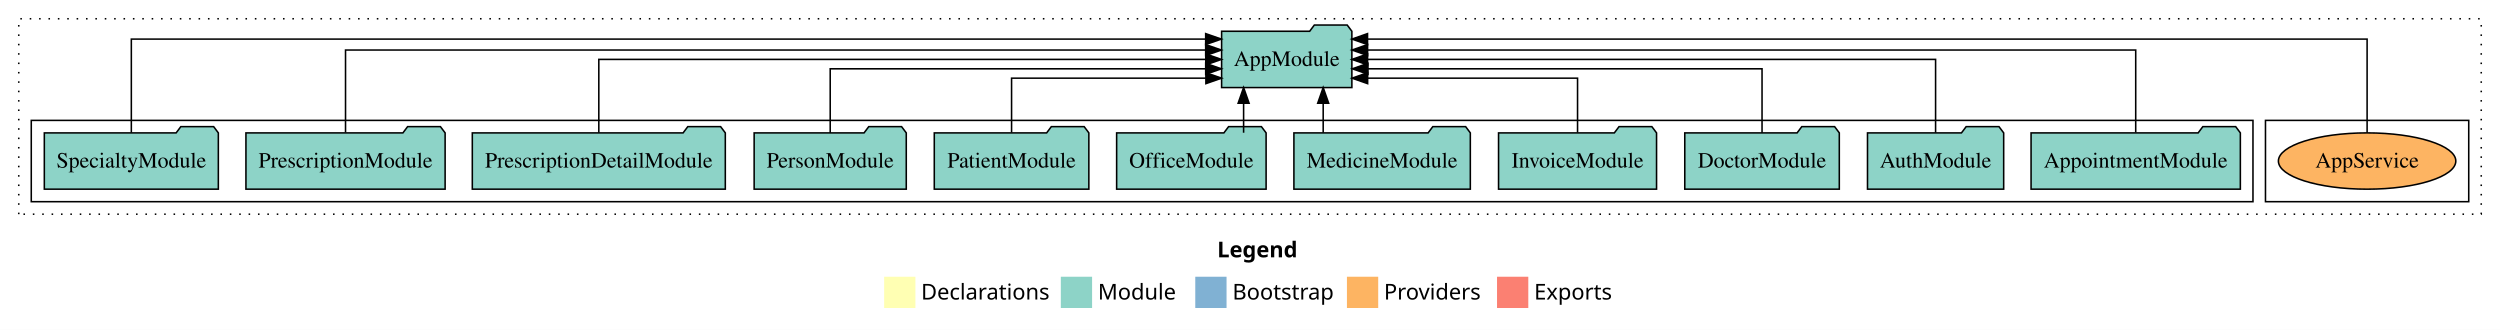
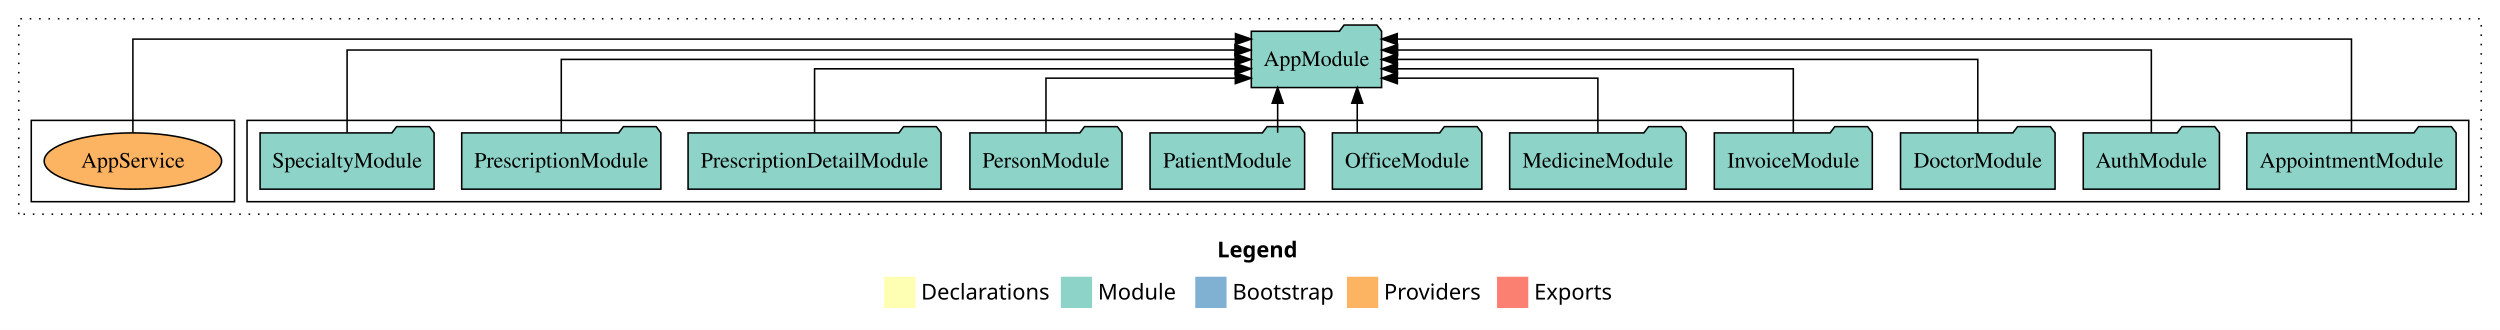
<svg xmlns="http://www.w3.org/2000/svg" width="1599pt" height="211pt" viewBox="0.00 0.00 1599.00 211.00">
  <g id="graph0" class="graph" transform="scale(1 1) rotate(0) translate(4 207)">
    <polygon fill="white" stroke="transparent" points="-4,4 -4,-207 1595,-207 1595,4 -4,4" />
    <text text-anchor="start" x="774.51" y="-42.4" font-family="Times-12" font-weight="bold" font-size="14.00">Legend</text>
    <polygon fill="#ffffb3" stroke="transparent" points="561.5,-10 561.5,-30 581.5,-30 581.5,-10 561.5,-10" />
    <text text-anchor="start" x="585.13" y="-15.4" font-family="Times-12" font-size="14.00">  Declarations</text>
    <polygon fill="#8dd3c7" stroke="transparent" points="674.5,-10 674.5,-30 694.5,-30 694.5,-10 674.5,-10" />
    <text text-anchor="start" x="698.23" y="-15.4" font-family="Times-12" font-size="14.00">  Module</text>
    <polygon fill="#80b1d3" stroke="transparent" points="760.5,-10 760.5,-30 780.5,-30 780.5,-10 760.5,-10" />
    <text text-anchor="start" x="784.28" y="-15.4" font-family="Times-12" font-size="14.00">  Bootstrap</text>
    <polygon fill="#fdb462" stroke="transparent" points="857.5,-10 857.5,-30 877.5,-30 877.5,-10 857.5,-10" />
    <text text-anchor="start" x="881.17" y="-15.4" font-family="Times-12" font-size="14.00">  Providers</text>
    <polygon fill="#fb8072" stroke="transparent" points="953.5,-10 953.5,-30 973.5,-30 973.5,-10 953.5,-10" />
    <text text-anchor="start" x="977.23" y="-15.4" font-family="Times-12" font-size="14.00">  Exports</text>
    <g id="clust1" class="cluster">
      <polygon fill="none" stroke="black" stroke-dasharray="1,5" points="8,-70 8,-195 1583,-195 1583,-70 8,-70" />
    </g>
+     <g id="clust3" class="cluster">
+       <polygon fill="none" stroke="black" points="154,-78 154,-130 1575,-130 1575,-78 154,-78" />
+     </g>
    <g id="clust6" class="cluster">
-       <polygon fill="none" stroke="black" points="1445,-78 1445,-130 1575,-130 1575,-78 1445,-78" />
-     </g>
-     <g id="clust3" class="cluster">
-       <polygon fill="none" stroke="black" points="16,-78 16,-130 1437,-130 1437,-78 16,-78" />
+       <polygon fill="none" stroke="black" points="16,-78 16,-130 146,-130 146,-78 16,-78" />
    </g>
    <g id="node1" class="node">
-       <polygon fill="#8dd3c7" stroke="black" points="1428.93,-122 1425.93,-126 1404.93,-126 1401.93,-122 1295.07,-122 1295.07,-86 1428.93,-86 1428.93,-122" />
-       <text text-anchor="middle" x="1362" y="-99.8" font-family="Times,serif" font-size="14.00">AppointmentModule</text>
+       <polygon fill="#8dd3c7" stroke="black" points="1566.93,-122 1563.93,-126 1542.93,-126 1539.93,-122 1433.07,-122 1433.07,-86 1566.93,-86 1566.93,-122" />
+       <text text-anchor="middle" x="1500" y="-99.8" font-family="Times,serif" font-size="14.00">AppointmentModule</text>
    </g>
    <g id="node12" class="node">
-       <polygon fill="#8dd3c7" stroke="black" points="860.66,-187 857.66,-191 836.66,-191 833.66,-187 777.34,-187 777.34,-151 860.66,-151 860.66,-187" />
-       <text text-anchor="middle" x="819" y="-164.8" font-family="Times,serif" font-size="14.00">AppModule</text>
+       <polygon fill="#8dd3c7" stroke="black" points="879.66,-187 876.66,-191 855.66,-191 852.66,-187 796.34,-187 796.34,-151 879.66,-151 879.66,-187" />
+       <text text-anchor="middle" x="838" y="-164.8" font-family="Times,serif" font-size="14.00">AppModule</text>
    </g>
    <g id="edge1" class="edge">
-       <path fill="none" stroke="black" d="M1362,-122.28C1362,-143.32 1362,-175 1362,-175 1362,-175 870.71,-175 870.71,-175" />
-       <polygon fill="black" stroke="black" points="870.71,-171.5 860.71,-175 870.71,-178.5 870.71,-171.5" />
+       <path fill="none" stroke="black" d="M1500,-122.09C1500,-145.13 1500,-182 1500,-182 1500,-182 889.66,-182 889.66,-182" />
+       <polygon fill="black" stroke="black" points="889.66,-178.5 879.66,-182 889.66,-185.5 889.66,-178.5" />
    </g>
    <g id="node2" class="node">
-       <polygon fill="#8dd3c7" stroke="black" points="1277.55,-122 1274.55,-126 1253.55,-126 1250.55,-122 1190.45,-122 1190.45,-86 1277.55,-86 1277.55,-122" />
-       <text text-anchor="middle" x="1234" y="-99.8" font-family="Times,serif" font-size="14.00">AuthModule</text>
+       <polygon fill="#8dd3c7" stroke="black" points="1415.55,-122 1412.55,-126 1391.55,-126 1388.55,-122 1328.45,-122 1328.45,-86 1415.55,-86 1415.55,-122" />
+       <text text-anchor="middle" x="1372" y="-99.8" font-family="Times,serif" font-size="14.00">AuthModule</text>
    </g>
    <g id="edge2" class="edge">
-       <path fill="none" stroke="black" d="M1234,-122.11C1234,-141.34 1234,-169 1234,-169 1234,-169 870.69,-169 870.69,-169" />
-       <polygon fill="black" stroke="black" points="870.69,-165.5 860.69,-169 870.69,-172.5 870.69,-165.5" />
+       <path fill="none" stroke="black" d="M1372,-122.28C1372,-143.32 1372,-175 1372,-175 1372,-175 889.9,-175 889.9,-175" />
+       <polygon fill="black" stroke="black" points="889.9,-171.5 879.9,-175 889.9,-178.5 889.9,-171.5" />
    </g>
    <g id="node3" class="node">
-       <polygon fill="#8dd3c7" stroke="black" points="1172.42,-122 1169.42,-126 1148.42,-126 1145.42,-122 1073.58,-122 1073.58,-86 1172.42,-86 1172.42,-122" />
-       <text text-anchor="middle" x="1123" y="-99.8" font-family="Times,serif" font-size="14.00">DoctorModule</text>
+       <polygon fill="#8dd3c7" stroke="black" points="1310.42,-122 1307.42,-126 1286.42,-126 1283.42,-122 1211.58,-122 1211.58,-86 1310.42,-86 1310.42,-122" />
+       <text text-anchor="middle" x="1261" y="-99.8" font-family="Times,serif" font-size="14.00">DoctorModule</text>
    </g>
    <g id="edge3" class="edge">
-       <path fill="none" stroke="black" d="M1123,-122.02C1123,-139.37 1123,-163 1123,-163 1123,-163 870.95,-163 870.95,-163" />
-       <polygon fill="black" stroke="black" points="870.95,-159.5 860.95,-163 870.95,-166.5 870.95,-159.5" />
+       <path fill="none" stroke="black" d="M1261,-122.11C1261,-141.34 1261,-169 1261,-169 1261,-169 889.72,-169 889.72,-169" />
+       <polygon fill="black" stroke="black" points="889.72,-165.5 879.72,-169 889.72,-172.5 889.72,-165.5" />
    </g>
    <g id="node4" class="node">
-       <polygon fill="#8dd3c7" stroke="black" points="1055.53,-122 1052.53,-126 1031.53,-126 1028.53,-122 954.47,-122 954.47,-86 1055.53,-86 1055.53,-122" />
-       <text text-anchor="middle" x="1005" y="-99.8" font-family="Times,serif" font-size="14.00">InvoiceModule</text>
+       <polygon fill="#8dd3c7" stroke="black" points="1193.53,-122 1190.53,-126 1169.53,-126 1166.53,-122 1092.47,-122 1092.47,-86 1193.53,-86 1193.53,-122" />
+       <text text-anchor="middle" x="1143" y="-99.8" font-family="Times,serif" font-size="14.00">InvoiceModule</text>
    </g>
    <g id="edge4" class="edge">
-       <path fill="none" stroke="black" d="M1005,-122.24C1005,-137.57 1005,-157 1005,-157 1005,-157 870.74,-157 870.74,-157" />
-       <polygon fill="black" stroke="black" points="870.74,-153.5 860.74,-157 870.74,-160.5 870.74,-153.5" />
+       <path fill="none" stroke="black" d="M1143,-122.02C1143,-139.37 1143,-163 1143,-163 1143,-163 889.77,-163 889.77,-163" />
+       <polygon fill="black" stroke="black" points="889.77,-159.5 879.77,-163 889.77,-166.5 889.77,-159.5" />
    </g>
    <g id="node5" class="node">
-       <polygon fill="#8dd3c7" stroke="black" points="936.42,-122 933.42,-126 912.42,-126 909.42,-122 823.58,-122 823.58,-86 936.42,-86 936.42,-122" />
-       <text text-anchor="middle" x="880" y="-99.8" font-family="Times,serif" font-size="14.00">MedicineModule</text>
+       <polygon fill="#8dd3c7" stroke="black" points="1074.42,-122 1071.42,-126 1050.42,-126 1047.42,-122 961.58,-122 961.58,-86 1074.42,-86 1074.42,-122" />
+       <text text-anchor="middle" x="1018" y="-99.8" font-family="Times,serif" font-size="14.00">MedicineModule</text>
    </g>
    <g id="edge5" class="edge">
-       <path fill="none" stroke="black" d="M842.31,-122.11C842.31,-122.11 842.31,-140.99 842.31,-140.99" />
-       <polygon fill="black" stroke="black" points="838.81,-140.99 842.31,-150.99 845.81,-140.99 838.81,-140.99" />
+       <path fill="none" stroke="black" d="M1018,-122.24C1018,-137.57 1018,-157 1018,-157 1018,-157 889.75,-157 889.75,-157" />
+       <polygon fill="black" stroke="black" points="889.75,-153.5 879.75,-157 889.75,-160.5 889.75,-153.5" />
    </g>
    <g id="node6" class="node">
-       <polygon fill="#8dd3c7" stroke="black" points="805.8,-122 802.8,-126 781.8,-126 778.8,-122 710.2,-122 710.2,-86 805.8,-86 805.8,-122" />
-       <text text-anchor="middle" x="758" y="-99.8" font-family="Times,serif" font-size="14.00">OfficeModule</text>
+       <polygon fill="#8dd3c7" stroke="black" points="943.8,-122 940.8,-126 919.8,-126 916.8,-122 848.2,-122 848.2,-86 943.8,-86 943.8,-122" />
+       <text text-anchor="middle" x="896" y="-99.8" font-family="Times,serif" font-size="14.00">OfficeModule</text>
    </g>
    <g id="edge6" class="edge">
-       <path fill="none" stroke="black" d="M791.41,-122.11C791.41,-122.11 791.41,-140.99 791.41,-140.99" />
-       <polygon fill="black" stroke="black" points="787.91,-140.99 791.41,-150.99 794.91,-140.99 787.91,-140.99" />
+       <path fill="none" stroke="black" d="M864.09,-122.11C864.09,-122.11 864.09,-140.99 864.09,-140.99" />
+       <polygon fill="black" stroke="black" points="860.59,-140.99 864.09,-150.99 867.59,-140.99 860.59,-140.99" />
    </g>
    <g id="node7" class="node">
-       <polygon fill="#8dd3c7" stroke="black" points="692.43,-122 689.43,-126 668.43,-126 665.43,-122 593.57,-122 593.57,-86 692.43,-86 692.43,-122" />
-       <text text-anchor="middle" x="643" y="-99.8" font-family="Times,serif" font-size="14.00">PatientModule</text>
+       <polygon fill="#8dd3c7" stroke="black" points="830.43,-122 827.43,-126 806.43,-126 803.43,-122 731.57,-122 731.57,-86 830.43,-86 830.43,-122" />
+       <text text-anchor="middle" x="781" y="-99.8" font-family="Times,serif" font-size="14.00">PatientModule</text>
    </g>
    <g id="edge7" class="edge">
-       <path fill="none" stroke="black" d="M643,-122.24C643,-137.57 643,-157 643,-157 643,-157 767.29,-157 767.29,-157" />
-       <polygon fill="black" stroke="black" points="767.29,-160.5 777.29,-157 767.29,-153.5 767.29,-160.5" />
+       <path fill="none" stroke="black" d="M813.19,-122.11C813.19,-122.11 813.19,-140.99 813.19,-140.99" />
+       <polygon fill="black" stroke="black" points="809.69,-140.99 813.19,-150.99 816.69,-140.99 809.69,-140.99" />
    </g>
    <g id="node8" class="node">
-       <polygon fill="#8dd3c7" stroke="black" points="575.65,-122 572.65,-126 551.65,-126 548.65,-122 478.35,-122 478.35,-86 575.65,-86 575.65,-122" />
-       <text text-anchor="middle" x="527" y="-99.8" font-family="Times,serif" font-size="14.00">PersonModule</text>
+       <polygon fill="#8dd3c7" stroke="black" points="713.65,-122 710.65,-126 689.65,-126 686.65,-122 616.35,-122 616.35,-86 713.65,-86 713.65,-122" />
+       <text text-anchor="middle" x="665" y="-99.8" font-family="Times,serif" font-size="14.00">PersonModule</text>
    </g>
    <g id="edge8" class="edge">
-       <path fill="none" stroke="black" d="M527,-122.02C527,-139.37 527,-163 527,-163 527,-163 767.16,-163 767.16,-163" />
-       <polygon fill="black" stroke="black" points="767.16,-166.5 777.16,-163 767.16,-159.5 767.16,-166.5" />
+       <path fill="none" stroke="black" d="M665,-122.24C665,-137.57 665,-157 665,-157 665,-157 786.12,-157 786.12,-157" />
+       <polygon fill="black" stroke="black" points="786.12,-160.5 796.12,-157 786.12,-153.5 786.12,-160.5" />
    </g>
    <g id="node9" class="node">
-       <polygon fill="#8dd3c7" stroke="black" points="459.91,-122 456.91,-126 435.91,-126 432.91,-122 298.09,-122 298.09,-86 459.91,-86 459.91,-122" />
-       <text text-anchor="middle" x="379" y="-99.8" font-family="Times,serif" font-size="14.00">PrescriptionDetailModule</text>
+       <polygon fill="#8dd3c7" stroke="black" points="597.91,-122 594.91,-126 573.91,-126 570.91,-122 436.09,-122 436.09,-86 597.91,-86 597.91,-122" />
+       <text text-anchor="middle" x="517" y="-99.8" font-family="Times,serif" font-size="14.00">PrescriptionDetailModule</text>
    </g>
    <g id="edge9" class="edge">
-       <path fill="none" stroke="black" d="M379,-122.11C379,-141.34 379,-169 379,-169 379,-169 767.21,-169 767.21,-169" />
-       <polygon fill="black" stroke="black" points="767.21,-172.5 777.21,-169 767.21,-165.5 767.21,-172.5" />
+       <path fill="none" stroke="black" d="M517,-122.02C517,-139.37 517,-163 517,-163 517,-163 786.03,-163 786.03,-163" />
+       <polygon fill="black" stroke="black" points="786.03,-166.5 796.03,-163 786.03,-159.5 786.03,-166.5" />
    </g>
    <g id="node10" class="node">
-       <polygon fill="#8dd3c7" stroke="black" points="280.7,-122 277.7,-126 256.7,-126 253.7,-122 153.3,-122 153.3,-86 280.7,-86 280.7,-122" />
-       <text text-anchor="middle" x="217" y="-99.8" font-family="Times,serif" font-size="14.00">PrescriptionModule</text>
+       <polygon fill="#8dd3c7" stroke="black" points="418.7,-122 415.7,-126 394.7,-126 391.7,-122 291.3,-122 291.3,-86 418.7,-86 418.7,-122" />
+       <text text-anchor="middle" x="355" y="-99.8" font-family="Times,serif" font-size="14.00">PrescriptionModule</text>
    </g>
    <g id="edge10" class="edge">
-       <path fill="none" stroke="black" d="M217,-122.28C217,-143.32 217,-175 217,-175 217,-175 767.15,-175 767.15,-175" />
-       <polygon fill="black" stroke="black" points="767.15,-178.5 777.15,-175 767.15,-171.5 767.15,-178.5" />
+       <path fill="none" stroke="black" d="M355,-122.11C355,-141.34 355,-169 355,-169 355,-169 785.98,-169 785.98,-169" />
+       <polygon fill="black" stroke="black" points="785.98,-172.5 795.98,-169 785.98,-165.5 785.98,-172.5" />
    </g>
    <g id="node11" class="node">
-       <polygon fill="#8dd3c7" stroke="black" points="135.65,-122 132.65,-126 111.65,-126 108.65,-122 24.35,-122 24.35,-86 135.65,-86 135.65,-122" />
-       <text text-anchor="middle" x="80" y="-99.8" font-family="Times,serif" font-size="14.00">SpecialtyModule</text>
+       <polygon fill="#8dd3c7" stroke="black" points="273.65,-122 270.65,-126 249.65,-126 246.65,-122 162.35,-122 162.35,-86 273.65,-86 273.65,-122" />
+       <text text-anchor="middle" x="218" y="-99.8" font-family="Times,serif" font-size="14.00">SpecialtyModule</text>
    </g>
    <g id="edge11" class="edge">
-       <path fill="none" stroke="black" d="M80,-122.09C80,-145.13 80,-182 80,-182 80,-182 767.15,-182 767.15,-182" />
-       <polygon fill="black" stroke="black" points="767.15,-185.5 777.15,-182 767.15,-178.5 767.15,-185.5" />
+       <path fill="none" stroke="black" d="M218,-122.28C218,-143.32 218,-175 218,-175 218,-175 785.87,-175 785.87,-175" />
+       <polygon fill="black" stroke="black" points="785.87,-178.5 795.87,-175 785.87,-171.5 785.87,-178.5" />
    </g>
    <g id="node13" class="node">
-       <ellipse fill="#fdb462" stroke="black" cx="1510" cy="-104" rx="56.74" ry="18" />
-       <text text-anchor="middle" x="1510" y="-99.8" font-family="Times,serif" font-size="14.00">AppService</text>
+       <ellipse fill="#fdb462" stroke="black" cx="81" cy="-104" rx="56.74" ry="18" />
+       <text text-anchor="middle" x="81" y="-99.8" font-family="Times,serif" font-size="14.00">AppService</text>
    </g>
    <g id="edge12" class="edge">
-       <path fill="none" stroke="black" d="M1510,-122.09C1510,-145.13 1510,-182 1510,-182 1510,-182 870.67,-182 870.67,-182" />
-       <polygon fill="black" stroke="black" points="870.67,-178.5 860.67,-182 870.67,-185.5 870.67,-178.5" />
+       <path fill="none" stroke="black" d="M81,-122.09C81,-145.13 81,-182 81,-182 81,-182 786.22,-182 786.22,-182" />
+       <polygon fill="black" stroke="black" points="786.22,-185.5 796.22,-182 786.22,-178.5 786.22,-185.5" />
    </g>
  </g>
</svg>
